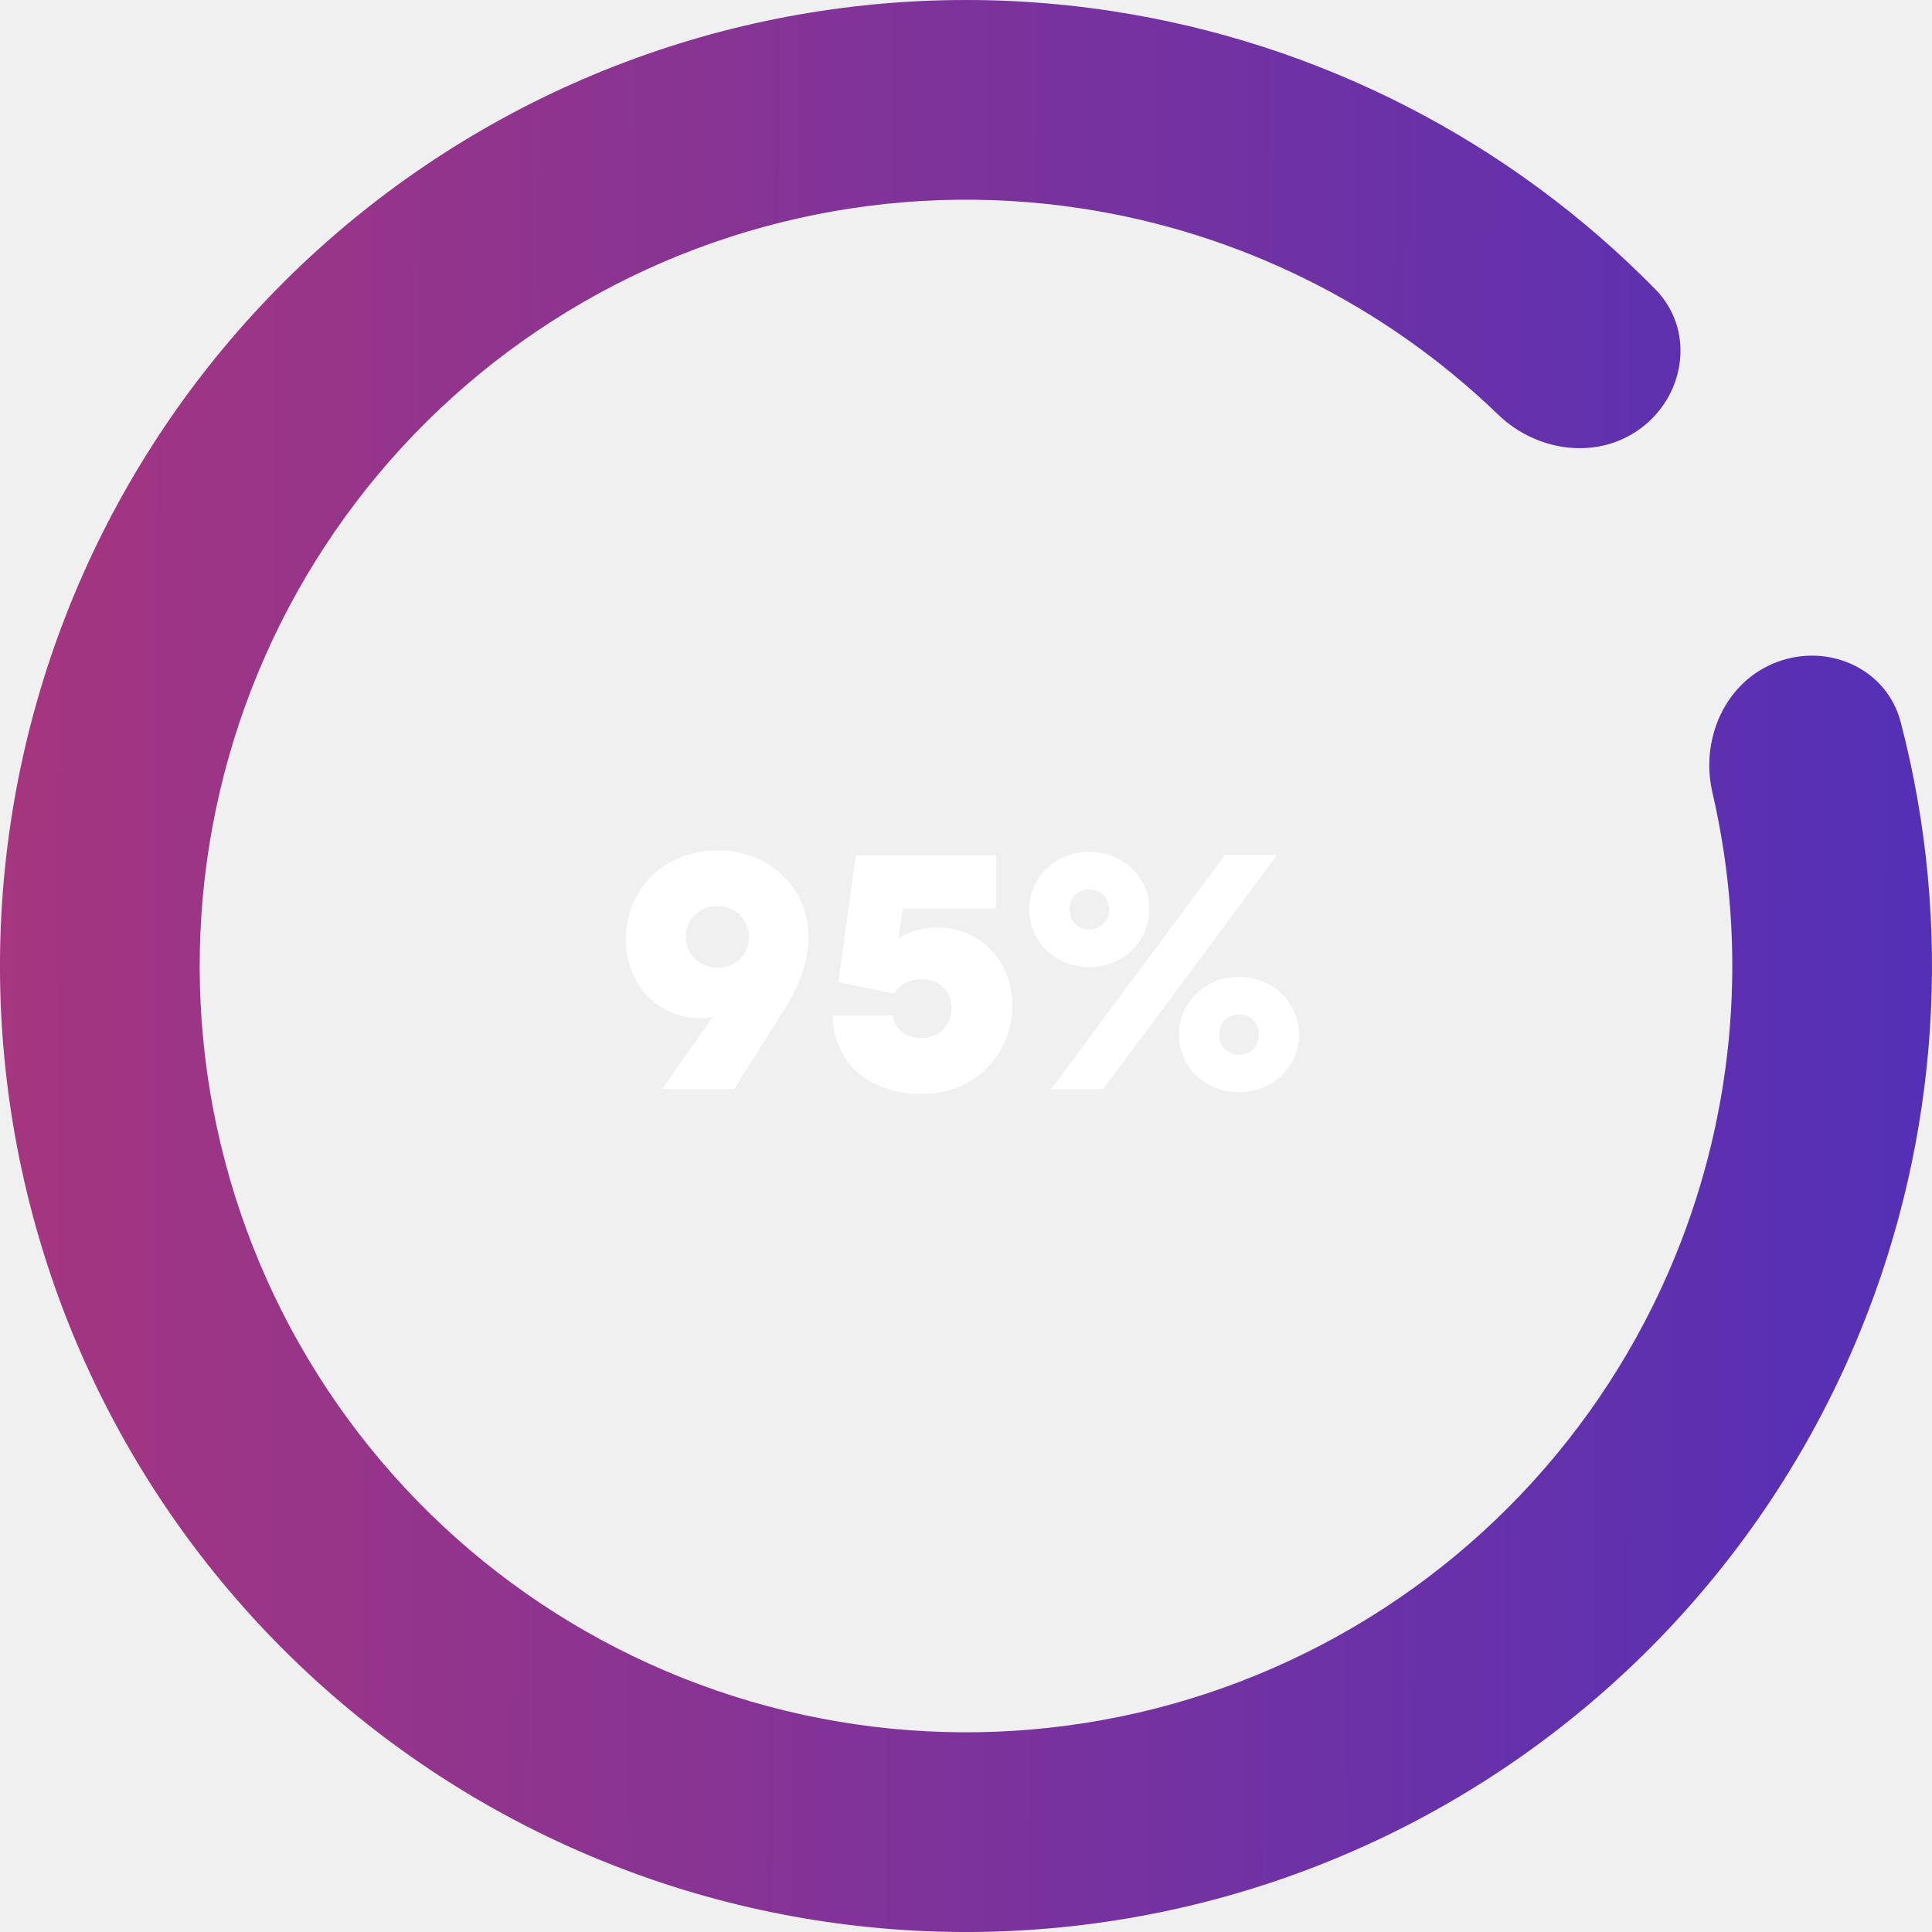
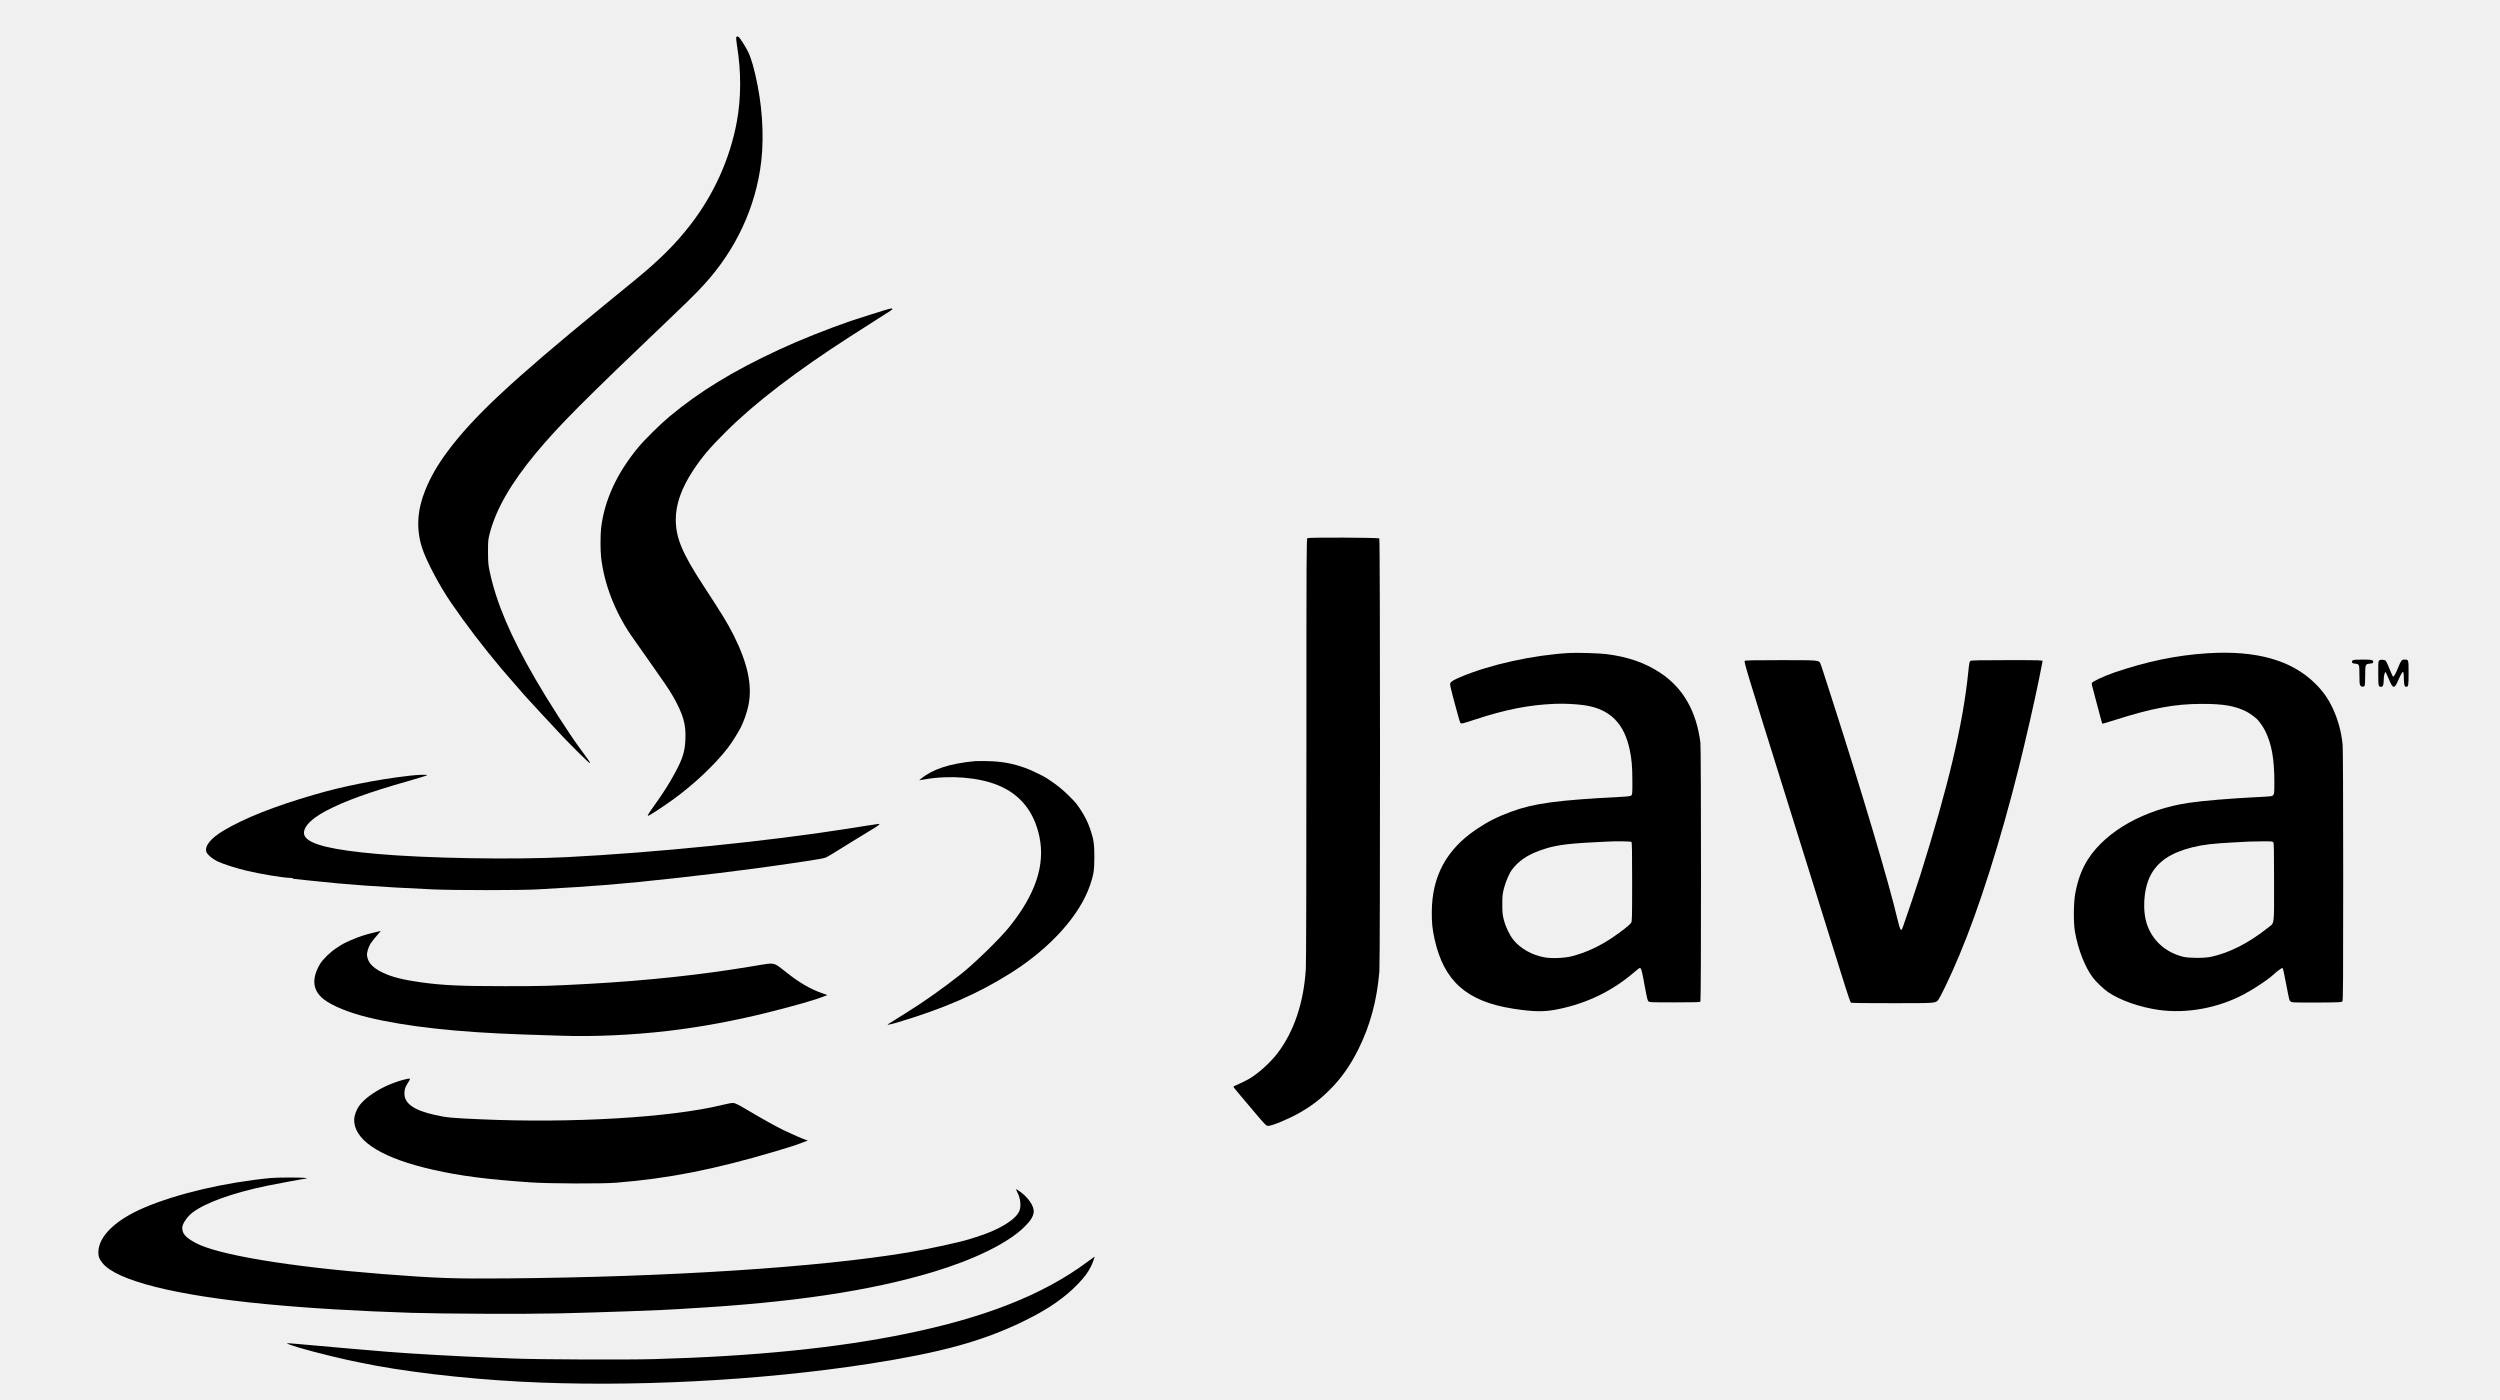
- <svg xmlns="http://www.w3.org/2000/svg" width="204" height="204" viewBox="0 0 204 204" fill="none">
-   <path d="M187.639 69.902C193.092 67.859 199.226 70.614 200.696 76.248C206.238 97.486 204.802 120.051 196.436 140.546C186.737 164.31 168.435 183.543 145.182 194.409C121.928 205.275 95.433 206.975 70.982 199.169C46.531 191.364 25.921 174.628 13.264 152.299C0.607 129.97 -3.166 103.69 2.696 78.702C8.559 53.713 23.627 31.854 44.894 17.484C66.161 3.114 92.064 -2.709 117.435 1.175C139.317 4.524 159.415 14.883 174.791 30.547C178.869 34.702 178.083 41.38 173.529 45.009C168.975 48.637 162.385 47.827 158.195 43.783C146.212 32.215 130.877 24.564 114.244 22.018C94.118 18.937 73.57 23.557 56.699 34.956C39.829 46.355 27.876 63.696 23.225 83.518C18.574 103.34 21.568 124.188 31.608 141.901C41.649 159.614 57.998 172.89 77.394 179.082C96.791 185.274 117.809 183.925 136.255 175.305C154.701 166.686 169.219 151.429 176.914 132.578C183.273 116.999 184.584 99.912 180.815 83.688C179.497 78.016 182.187 71.946 187.639 69.902Z" fill="url(#paint0_linear_16_339)" />
-   <path d="M66.08 99.16C66.08 103.804 69.32 107.512 74.036 107.512C74.648 107.512 75.08 107.44 75.332 107.296L69.896 115H77.528L83.072 106.18C84.476 103.912 85.376 101.32 85.376 98.98C85.376 93.724 81.308 89.8 75.728 89.8C70.256 89.8 66.08 93.76 66.08 99.16ZM72.416 98.908C72.416 97.072 73.892 95.668 75.764 95.668C77.636 95.668 79.076 97.108 79.076 98.944C79.076 100.78 77.636 102.184 75.764 102.184C73.892 102.184 72.416 100.744 72.416 98.908ZM94.397 104.92C94.937 104.056 95.981 103.372 97.313 103.372C99.149 103.372 100.481 104.668 100.481 106.432C100.481 108.196 99.149 109.6 97.313 109.6C95.405 109.6 94.361 108.34 94.253 107.224H87.917C88.025 112.228 91.697 115.504 97.421 115.504C102.785 115.504 106.889 111.508 106.889 106.108C106.889 101.644 103.685 97.936 98.969 97.936C97.421 97.936 96.053 98.332 94.865 99.088L95.333 95.92H105.161V90.304H90.365L88.529 103.696L94.397 104.92ZM121.357 96.028C121.357 92.608 118.585 89.944 115.021 89.944C111.457 89.944 108.685 92.608 108.685 96.028C108.685 99.448 111.457 102.112 115.021 102.112C118.585 102.112 121.357 99.448 121.357 96.028ZM117.109 96.028C117.109 97.288 116.209 98.152 115.021 98.152C113.833 98.152 112.933 97.288 112.933 96.028C112.933 94.768 113.833 93.904 115.021 93.904C116.209 93.904 117.109 94.768 117.109 96.028ZM134.857 90.268H129.349L110.989 115H116.497L134.857 90.268ZM124.489 109.24C124.489 112.66 127.261 115.324 130.825 115.324C134.389 115.324 137.161 112.66 137.161 109.24C137.161 105.82 134.389 103.156 130.825 103.156C127.261 103.156 124.489 105.82 124.489 109.24ZM128.737 109.24C128.737 107.98 129.637 107.116 130.825 107.116C132.013 107.116 132.913 107.98 132.913 109.24C132.913 110.5 132.013 111.364 130.825 111.364C129.637 111.364 128.737 110.5 128.737 109.24Z" fill="white" />
-   <defs>
-     <linearGradient id="paint0_linear_16_339" x1="-12.435" y1="91.215" x2="228.124" y2="92.098" gradientUnits="userSpaceOnUse">
-       <stop stop-color="#AA367C" />
-       <stop offset="1" stop-color="#4A2FBD" />
-     </linearGradient>
-   </defs>
+ <svg xmlns="http://www.w3.org/2000/svg" version="1.0" width="4321pt" height="2419pt" viewBox="0 0 4321 2419" preserveAspectRatio="xMidYMid meet">
+   <g transform="translate(0,2419) scale(0.1,-0.1)" fill="#000000" stroke="none">
+     <path d="M12724 23545 c-3 -8 4 -74 15 -146 73 -447 72 -904 -4 -1314 -117 -634 -393 -1249 -794 -1770 -257 -335 -533 -610 -961 -961 -74 -61 -324 -265 -555 -454 -1588 -1301 -2234 -1903 -2686 -2508 -177 -237 -300 -451 -392 -682 -136 -341 -154 -659 -56 -976 69 -223 301 -664 507 -964 257 -375 549 -757 871 -1140 90 -106 365 -424 381 -440 3 -3 50 -54 105 -115 124 -137 326 -354 426 -460 41 -44 113 -120 159 -170 47 -49 173 -178 281 -285 240 -237 238 -221 -12 115 -168 227 -545 813 -756 1179 -431 744 -674 1316 -790 1861 -24 117 -27 150 -28 335 0 190 2 213 27 311 107 422 367 874 799 1395 405 486 814 897 2384 2393 225 215 280 268 425 417 573 587 940 1301 1066 2079 72 437 56 971 -42 1470 -55 278 -107 463 -164 580 -37 78 -143 243 -164 257 -18 12 -36 9 -42 -7z" />
+     <path d="M15375 18853 c-42 -9 -538 -165 -666 -209 -411 -141 -889 -332 -1254 -502 -782 -363 -1360 -716 -1880 -1148 -150 -124 -439 -409 -542 -534 -371 -449 -584 -910 -643 -1394 -14 -117 -14 -395 0 -516 55 -456 233 -920 513 -1335 22 -33 154 -220 292 -415 282 -398 370 -529 437 -645 174 -306 225 -478 215 -735 -8 -219 -45 -339 -184 -595 -98 -182 -198 -338 -354 -557 -100 -139 -123 -178 -108 -178 20 0 249 149 429 279 365 264 729 607 953 899 62 80 177 263 221 350 55 111 107 260 132 382 70 340 -12 725 -257 1213 -107 212 -190 347 -527 863 -362 556 -472 819 -472 1135 0 263 98 541 297 844 157 238 289 394 572 675 500 498 1216 1046 2146 1644 287 185 285 184 455 291 265 167 280 177 274 186 -5 9 -15 10 -49 2z" />
+     <path d="M22598 14889 c-17 -9 -18 -194 -18 -3647 0 -2388 -4 -3694 -10 -3802 -37 -578 -202 -1074 -485 -1448 -125 -166 -341 -361 -502 -453 -32 -18 -104 -54 -161 -80 -57 -25 -104 -48 -105 -51 -2 -5 87 -113 363 -438 191 -225 206 -240 239 -240 66 0 358 121 536 223 212 120 363 235 535 408 192 191 349 415 486 689 206 414 322 844 365 1345 15 189 15 7473 -1 7489 -15 15 -1217 20 -1242 5z" />
+     <path d="M27130 12904 c-630 -35 -1381 -201 -1890 -417 -123 -52 -168 -81 -176 -112 -4 -16 14 -98 49 -228 31 -111 70 -256 87 -322 17 -66 37 -126 45 -134 13 -13 41 -6 232 57 542 179 940 258 1398 277 158 7 377 -4 520 -26 433 -66 681 -314 775 -778 33 -165 43 -278 44 -523 1 -212 -1 -239 -16 -254 -14 -15 -45 -19 -165 -26 -1119 -58 -1515 -111 -1913 -257 -239 -88 -403 -171 -600 -303 -521 -351 -770 -814 -773 -1433 -1 -188 9 -287 48 -465 160 -728 556 -1079 1357 -1204 352 -55 541 -58 773 -10 507 103 945 316 1324 643 46 39 86 71 91 71 28 0 39 -40 96 -360 27 -151 39 -199 54 -215 20 -19 33 -20 456 -20 376 0 436 2 444 15 14 22 13 4359 0 4470 -67 545 -300 951 -694 1211 -267 176 -562 278 -936 324 -122 15 -500 26 -630 19z m1068 -3266 c9 -9 12 -176 12 -691 0 -599 -2 -682 -16 -705 -21 -36 -176 -158 -337 -265 -222 -148 -445 -250 -682 -313 -133 -35 -358 -44 -485 -20 -215 40 -411 152 -530 298 -70 88 -135 223 -167 348 -24 93 -27 125 -27 270 0 148 3 176 28 275 29 113 93 263 140 325 111 147 261 250 476 328 242 88 429 117 900 142 113 6 228 12 255 13 155 10 422 6 433 -5z" />
+     <path d="M38155 12899 c-536 -34 -1051 -141 -1618 -335 -166 -57 -370 -153 -380 -177 -7 -18 -9 -9 60 -267 30 -113 68 -257 85 -320 16 -63 32 -117 34 -119 2 -2 100 26 216 64 652 207 1030 278 1503 279 374 1 577 -34 774 -134 50 -25 147 -95 186 -134 39 -39 103 -132 135 -196 113 -224 160 -487 160 -886 0 -183 -2 -204 -19 -225 -18 -22 -26 -24 -272 -36 -455 -22 -946 -63 -1187 -99 -759 -111 -1425 -483 -1742 -974 -106 -165 -177 -354 -221 -590 -30 -166 -33 -498 -6 -660 52 -306 173 -616 312 -799 57 -74 186 -198 263 -250 208 -141 547 -260 872 -306 482 -69 1031 32 1480 273 175 94 410 250 495 329 66 62 149 124 163 121 12 -2 26 -62 64 -268 27 -145 54 -275 61 -289 7 -15 25 -28 45 -33 18 -5 217 -7 443 -6 393 3 411 4 425 22 12 17 14 328 14 2165 0 1319 -4 2192 -10 2265 -18 210 -79 439 -171 634 -77 165 -167 292 -298 423 -409 408 -1022 582 -1866 528z m1136 -3266 c12 -13 14 -134 14 -692 0 -779 12 -693 -113 -792 -328 -260 -659 -428 -974 -496 -120 -26 -384 -25 -488 1 -290 74 -508 262 -610 527 -96 248 -75 631 46 872 123 243 353 399 722 491 187 47 367 68 722 86 118 6 235 12 260 14 25 1 127 3 226 4 158 2 183 0 195 -15z" />
+     <path d="M40666 12777 c-10 -7 -17 -22 -14 -33 2 -14 14 -20 49 -24 79 -9 79 -10 79 -194 0 -130 3 -166 16 -184 19 -27 60 -29 74 -3 6 11 10 88 10 178 0 189 2 195 81 203 43 4 55 9 57 24 8 38 -23 46 -183 46 -109 0 -156 -4 -169 -13z" />
+     <path d="M41125 12777 c-19 -15 -20 -27 -19 -227 0 -226 1 -230 52 -230 29 0 42 33 42 113 0 63 14 132 29 141 4 3 30 -49 57 -115 72 -178 99 -183 164 -29 23 55 52 112 63 127 19 24 21 25 28 7 4 -10 8 -61 8 -112 1 -99 11 -132 39 -132 39 0 42 17 42 237 0 237 1 233 -73 233 -46 0 -58 -17 -108 -140 -46 -115 -77 -166 -90 -153 -5 5 -32 65 -59 133 -28 69 -57 131 -64 138 -21 21 -88 26 -111 9z" />
+     <path d="M30156 12767 c-16 -12 31 -169 684 -2257 763 -2445 869 -2784 935 -2995 25 -77 80 -254 124 -394 43 -139 85 -258 93 -262 7 -5 326 -9 708 -8 733 0 742 0 791 45 37 34 219 414 373 781 342 812 713 1983 1026 3233 121 485 276 1163 350 1530 33 168 62 313 64 323 4 16 -30 17 -613 17 -496 0 -621 -3 -635 -13 -15 -11 -22 -45 -37 -198 -91 -896 -345 -1969 -828 -3504 -52 -167 -241 -729 -293 -873 -29 -81 -31 -83 -48 -65 -11 11 -33 81 -55 178 -143 614 -613 2195 -1130 3800 -46 143 -108 337 -139 432 -30 95 -60 182 -66 193 -26 49 -37 50 -683 50 -477 0 -607 -3 -621 -13z" />
+     <path d="M16845 11034 c-433 -42 -728 -139 -929 -306 l-29 -24 104 17 c434 74 921 34 1254 -101 388 -158 628 -455 720 -891 103 -487 -67 -998 -519 -1559 -168 -209 -605 -634 -846 -824 -325 -255 -641 -478 -945 -666 -82 -51 -179 -112 -215 -135 -36 -23 -74 -47 -85 -53 -42 -24 27 -12 149 24 803 239 1394 496 1961 853 689 433 1203 1004 1379 1532 59 177 70 249 71 474 0 227 -12 310 -72 485 -39 117 -99 235 -174 347 -71 104 -79 114 -199 233 -99 98 -186 170 -305 250 -27 18 -63 42 -79 53 -49 33 -262 136 -347 167 -226 84 -423 120 -674 125 -99 2 -198 1 -220 -1z" />
+     <path d="M7054 10780 c-555 -66 -1139 -183 -1629 -327 -689 -201 -1191 -400 -1558 -617 -229 -136 -339 -275 -297 -376 19 -47 104 -117 194 -160 92 -44 322 -118 501 -160 236 -56 618 -120 741 -123 34 -1 60 -5 57 -9 -2 -5 3 -8 12 -8 8 0 136 -13 283 -30 626 -69 1185 -109 2122 -152 369 -17 1505 -17 1810 0 1036 57 1428 89 2415 198 405 44 1079 126 1350 164 77 10 223 31 325 45 102 14 228 32 280 40 52 8 202 31 334 50 139 20 256 43 280 54 22 10 86 46 141 81 55 34 170 105 255 158 85 52 193 118 240 147 47 29 131 81 188 115 95 59 119 80 90 80 -6 0 -97 -14 -202 -30 -105 -17 -261 -41 -346 -55 -1354 -214 -3313 -412 -4848 -490 -913 -46 -2417 -21 -3276 56 -759 67 -1142 158 -1238 292 -85 118 57 296 364 456 316 166 736 318 1400 507 190 54 344 102 342 106 -8 13 -170 7 -330 -12z" />
+     <path d="M6460 8071 c-151 -36 -260 -72 -400 -133 -123 -55 -122 -54 -250 -137 -102 -67 -233 -195 -279 -273 -151 -258 -128 -461 69 -613 147 -113 436 -230 765 -310 654 -159 1545 -257 2680 -295 160 -5 448 -15 642 -21 562 -20 1235 10 1853 82 553 64 1159 176 1730 319 475 119 820 218 963 275 l67 27 -94 33 c-197 68 -399 186 -615 359 -156 124 -171 134 -224 146 -52 11 -64 10 -382 -44 -851 -143 -1806 -246 -2810 -301 -680 -37 -791 -40 -1445 -40 -770 0 -1071 14 -1450 66 -320 44 -514 94 -675 173 -166 82 -245 168 -261 288 -7 50 23 150 63 213 21 32 108 141 133 165 13 13 43 50 39 49 -2 -1 -56 -13 -119 -28z" />
+     <path d="M7045 5544 c-373 -78 -773 -319 -873 -527 -40 -84 -56 -155 -49 -224 36 -343 510 -629 1367 -822 474 -107 918 -164 1690 -218 315 -21 1224 -25 1470 -5 906 73 1685 226 2755 543 282 84 361 110 484 158 l74 29 -39 12 c-57 19 -243 100 -369 161 -138 66 -382 202 -634 352 -130 78 -208 118 -236 122 -30 5 -84 -4 -206 -34 -887 -217 -2604 -318 -4194 -246 -492 22 -560 28 -770 75 -358 79 -525 196 -525 368 0 70 12 110 55 177 53 84 53 89 0 79z" />
+     <path d="M4676 3829 c-786 -76 -1612 -269 -2181 -511 -501 -213 -795 -499 -795 -774 0 -74 15 -114 70 -183 241 -305 1258 -561 2815 -710 751 -72 1577 -121 2530 -152 555 -17 1950 -23 2525 -10 715 16 1865 57 2110 76 36 2 106 7 155 10 1792 102 3132 302 4225 631 720 217 1297 502 1577 780 108 107 146 168 159 249 16 108 -108 281 -278 388 -34 21 -34 21 -4 -40 59 -117 70 -256 28 -338 -78 -151 -364 -320 -737 -435 -38 -12 -88 -28 -110 -35 -174 -56 -723 -175 -1080 -234 -1538 -256 -4135 -424 -6930 -447 -907 -8 -1209 3 -2150 76 -1607 126 -2846 332 -3225 538 -175 95 -230 158 -230 262 0 67 85 192 180 264 220 168 687 336 1280 460 187 39 655 125 691 127 13 1 2 5 -26 9 -66 11 -486 10 -599 -1z" />
+     <path d="M18780 2369 c-760 -560 -1757 -953 -3125 -1233 -1198 -246 -2628 -389 -4357 -437 -476 -13 -1981 -7 -2408 10 -140 6 -322 13 -405 16 -588 23 -1359 66 -1790 101 -189 14 -1150 98 -1530 133 -110 10 -202 17 -203 15 -20 -15 328 -118 748 -220 124 -30 257 -61 295 -69 39 -8 133 -27 210 -44 716 -152 1763 -277 2770 -331 1897 -101 4153 15 6050 310 1232 193 1943 388 2645 728 430 209 719 407 956 655 110 115 165 190 219 295 27 53 71 175 62 171 -1 0 -63 -45 -137 -100z" />
+   </g>
</svg>
